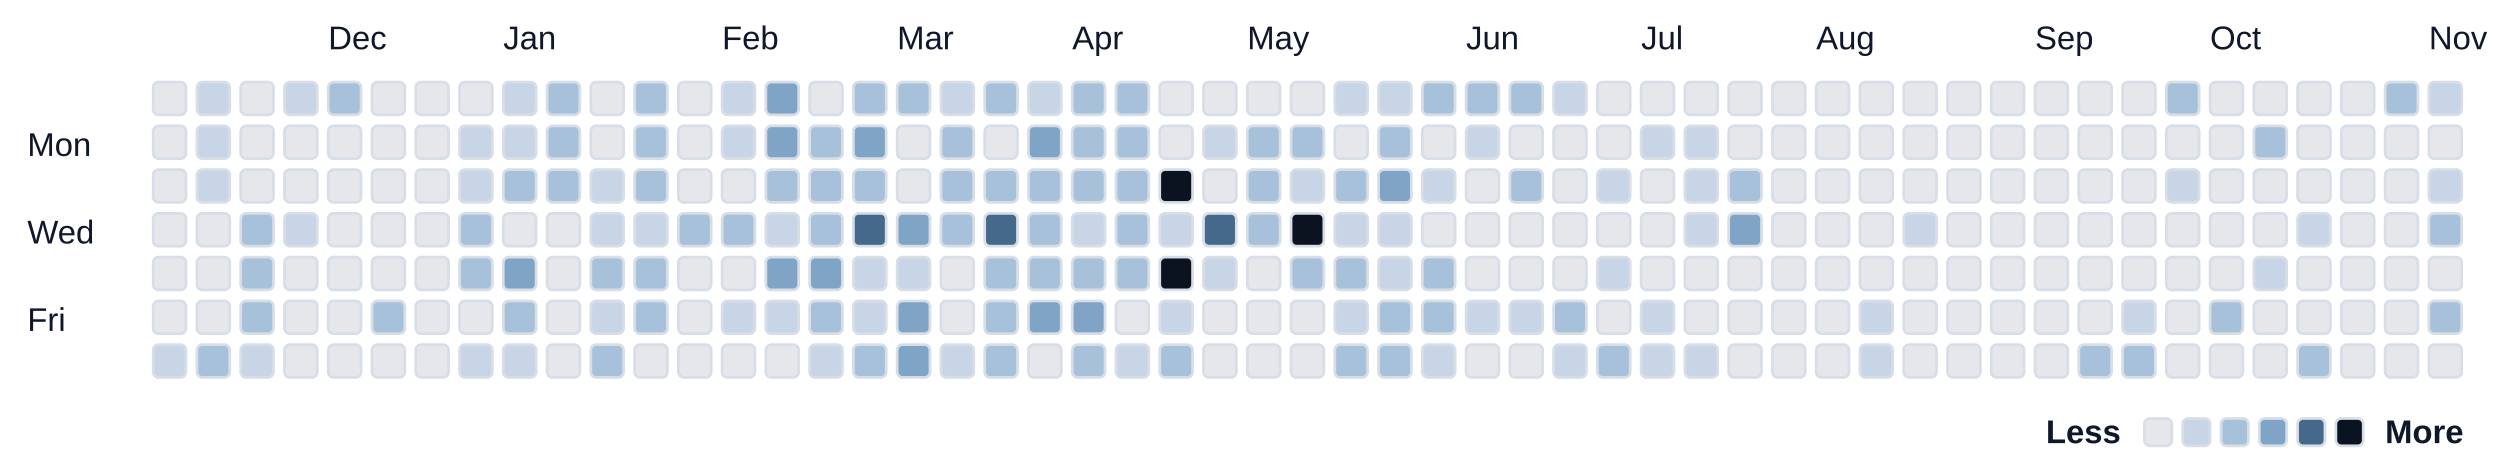
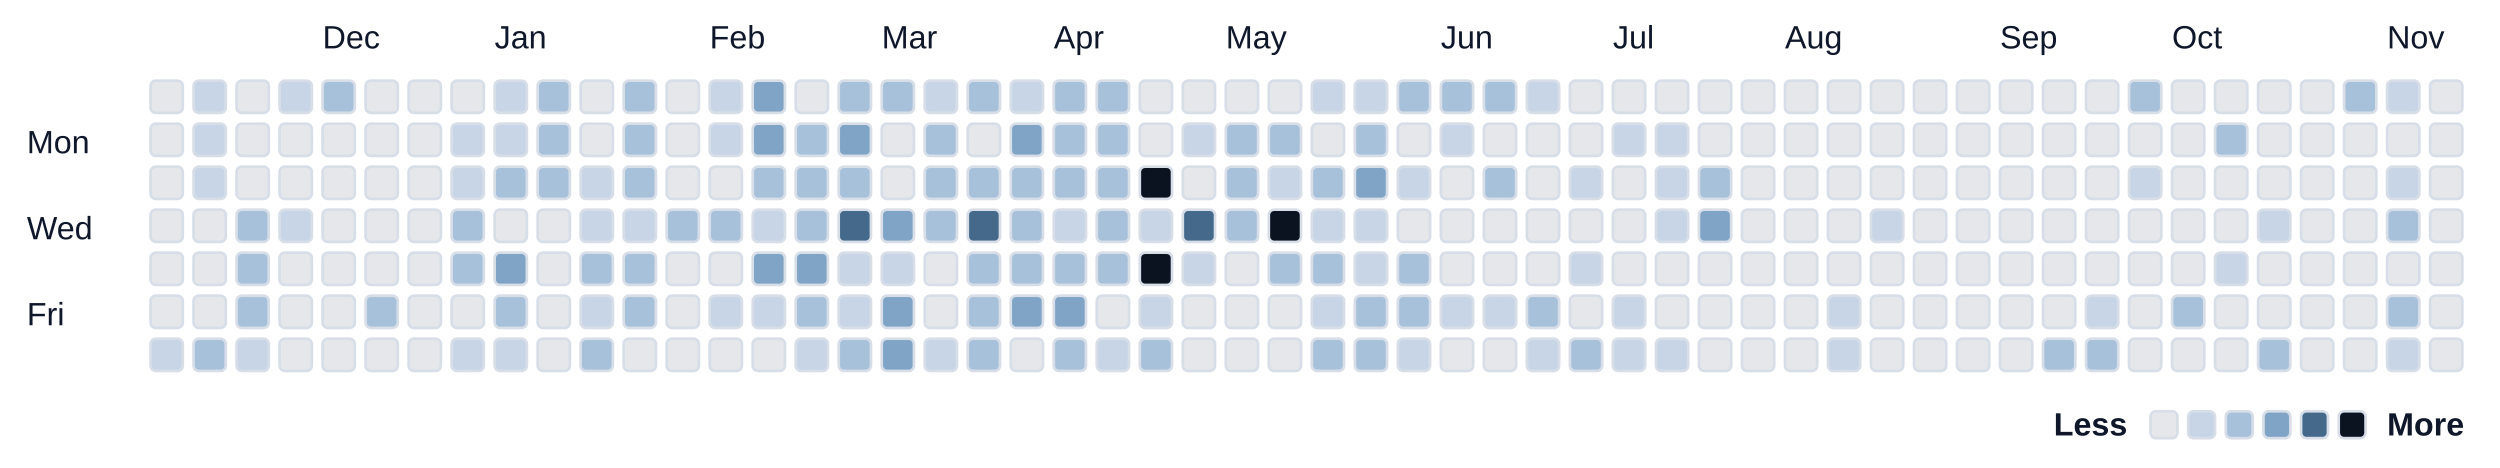
- <svg xmlns="http://www.w3.org/2000/svg" baseProfile="tiny" height="174" version="1.2" width="914">
+ <svg xmlns="http://www.w3.org/2000/svg" baseProfile="tiny" height="174" version="1.2" width="930">
  <defs />
  <text fill="#0F172A" font-family="Segoe UI, Arial, sans-serif" font-size="12px" x="120" y="18">Dec</text>
  <text fill="#0F172A" font-family="Segoe UI, Arial, sans-serif" font-size="12px" x="184" y="18">Jan</text>
  <text fill="#0F172A" font-family="Segoe UI, Arial, sans-serif" font-size="12px" x="264" y="18">Feb</text>
  <text fill="#0F172A" font-family="Segoe UI, Arial, sans-serif" font-size="12px" x="328" y="18">Mar</text>
  <text fill="#0F172A" font-family="Segoe UI, Arial, sans-serif" font-size="12px" x="392" y="18">Apr</text>
  <text fill="#0F172A" font-family="Segoe UI, Arial, sans-serif" font-size="12px" x="456" y="18">May</text>
  <text fill="#0F172A" font-family="Segoe UI, Arial, sans-serif" font-size="12px" x="536" y="18">Jun</text>
  <text fill="#0F172A" font-family="Segoe UI, Arial, sans-serif" font-size="12px" x="600" y="18">Jul</text>
  <text fill="#0F172A" font-family="Segoe UI, Arial, sans-serif" font-size="12px" x="664" y="18">Aug</text>
  <text fill="#0F172A" font-family="Segoe UI, Arial, sans-serif" font-size="12px" x="744" y="18">Sep</text>
  <text fill="#0F172A" font-family="Segoe UI, Arial, sans-serif" font-size="12px" x="808" y="18">Oct</text>
  <text fill="#0F172A" font-family="Segoe UI, Arial, sans-serif" font-size="12px" x="888" y="18">Nov</text>
  <text fill="#0F172A" font-family="Segoe UI, Arial, sans-serif" font-size="12px" x="10" y="57">Mon</text>
  <text fill="#0F172A" font-family="Segoe UI, Arial, sans-serif" font-size="12px" x="10" y="89">Wed</text>
  <text fill="#0F172A" font-family="Segoe UI, Arial, sans-serif" font-size="12px" x="10" y="121">Fri</text>
  <rect fill="#E5E7EB" height="12" rx="2" ry="2" stroke="#D7DEE8" stroke-width="1" width="12" x="56" y="30" />
  <rect fill="#E5E7EB" height="12" rx="2" ry="2" stroke="#D7DEE8" stroke-width="1" width="12" x="56" y="46" />
  <rect fill="#E5E7EB" height="12" rx="2" ry="2" stroke="#D7DEE8" stroke-width="1" width="12" x="56" y="62" />
  <rect fill="#E5E7EB" height="12" rx="2" ry="2" stroke="#D7DEE8" stroke-width="1" width="12" x="56" y="78" />
  <rect fill="#E5E7EB" height="12" rx="2" ry="2" stroke="#D7DEE8" stroke-width="1" width="12" x="56" y="94" />
  <rect fill="#E5E7EB" height="12" rx="2" ry="2" stroke="#D7DEE8" stroke-width="1" width="12" x="56" y="110" />
  <rect fill="#C8D5E6" height="12" rx="2" ry="2" stroke="#D7DEE8" stroke-width="1" width="12" x="56" y="126" />
  <rect fill="#C8D5E6" height="12" rx="2" ry="2" stroke="#D7DEE8" stroke-width="1" width="12" x="72" y="30" />
  <rect fill="#C8D5E6" height="12" rx="2" ry="2" stroke="#D7DEE8" stroke-width="1" width="12" x="72" y="46" />
  <rect fill="#C8D5E6" height="12" rx="2" ry="2" stroke="#D7DEE8" stroke-width="1" width="12" x="72" y="62" />
  <rect fill="#E5E7EB" height="12" rx="2" ry="2" stroke="#D7DEE8" stroke-width="1" width="12" x="72" y="78" />
  <rect fill="#E5E7EB" height="12" rx="2" ry="2" stroke="#D7DEE8" stroke-width="1" width="12" x="72" y="94" />
  <rect fill="#E5E7EB" height="12" rx="2" ry="2" stroke="#D7DEE8" stroke-width="1" width="12" x="72" y="110" />
  <rect fill="#A8C1DA" height="12" rx="2" ry="2" stroke="#D7DEE8" stroke-width="1" width="12" x="72" y="126" />
  <rect fill="#E5E7EB" height="12" rx="2" ry="2" stroke="#D7DEE8" stroke-width="1" width="12" x="88" y="30" />
  <rect fill="#E5E7EB" height="12" rx="2" ry="2" stroke="#D7DEE8" stroke-width="1" width="12" x="88" y="46" />
  <rect fill="#E5E7EB" height="12" rx="2" ry="2" stroke="#D7DEE8" stroke-width="1" width="12" x="88" y="62" />
  <rect fill="#A8C1DA" height="12" rx="2" ry="2" stroke="#D7DEE8" stroke-width="1" width="12" x="88" y="78" />
  <rect fill="#A8C1DA" height="12" rx="2" ry="2" stroke="#D7DEE8" stroke-width="1" width="12" x="88" y="94" />
  <rect fill="#A8C1DA" height="12" rx="2" ry="2" stroke="#D7DEE8" stroke-width="1" width="12" x="88" y="110" />
  <rect fill="#C8D5E6" height="12" rx="2" ry="2" stroke="#D7DEE8" stroke-width="1" width="12" x="88" y="126" />
  <rect fill="#C8D5E6" height="12" rx="2" ry="2" stroke="#D7DEE8" stroke-width="1" width="12" x="104" y="30" />
  <rect fill="#E5E7EB" height="12" rx="2" ry="2" stroke="#D7DEE8" stroke-width="1" width="12" x="104" y="46" />
  <rect fill="#E5E7EB" height="12" rx="2" ry="2" stroke="#D7DEE8" stroke-width="1" width="12" x="104" y="62" />
  <rect fill="#C8D5E6" height="12" rx="2" ry="2" stroke="#D7DEE8" stroke-width="1" width="12" x="104" y="78" />
  <rect fill="#E5E7EB" height="12" rx="2" ry="2" stroke="#D7DEE8" stroke-width="1" width="12" x="104" y="94" />
  <rect fill="#E5E7EB" height="12" rx="2" ry="2" stroke="#D7DEE8" stroke-width="1" width="12" x="104" y="110" />
  <rect fill="#E5E7EB" height="12" rx="2" ry="2" stroke="#D7DEE8" stroke-width="1" width="12" x="104" y="126" />
  <rect fill="#A8C1DA" height="12" rx="2" ry="2" stroke="#D7DEE8" stroke-width="1" width="12" x="120" y="30" />
  <rect fill="#E5E7EB" height="12" rx="2" ry="2" stroke="#D7DEE8" stroke-width="1" width="12" x="120" y="46" />
  <rect fill="#E5E7EB" height="12" rx="2" ry="2" stroke="#D7DEE8" stroke-width="1" width="12" x="120" y="62" />
  <rect fill="#E5E7EB" height="12" rx="2" ry="2" stroke="#D7DEE8" stroke-width="1" width="12" x="120" y="78" />
  <rect fill="#E5E7EB" height="12" rx="2" ry="2" stroke="#D7DEE8" stroke-width="1" width="12" x="120" y="94" />
  <rect fill="#E5E7EB" height="12" rx="2" ry="2" stroke="#D7DEE8" stroke-width="1" width="12" x="120" y="110" />
  <rect fill="#E5E7EB" height="12" rx="2" ry="2" stroke="#D7DEE8" stroke-width="1" width="12" x="120" y="126" />
  <rect fill="#E5E7EB" height="12" rx="2" ry="2" stroke="#D7DEE8" stroke-width="1" width="12" x="136" y="30" />
  <rect fill="#E5E7EB" height="12" rx="2" ry="2" stroke="#D7DEE8" stroke-width="1" width="12" x="136" y="46" />
  <rect fill="#E5E7EB" height="12" rx="2" ry="2" stroke="#D7DEE8" stroke-width="1" width="12" x="136" y="62" />
  <rect fill="#E5E7EB" height="12" rx="2" ry="2" stroke="#D7DEE8" stroke-width="1" width="12" x="136" y="78" />
  <rect fill="#E5E7EB" height="12" rx="2" ry="2" stroke="#D7DEE8" stroke-width="1" width="12" x="136" y="94" />
  <rect fill="#A8C1DA" height="12" rx="2" ry="2" stroke="#D7DEE8" stroke-width="1" width="12" x="136" y="110" />
  <rect fill="#E5E7EB" height="12" rx="2" ry="2" stroke="#D7DEE8" stroke-width="1" width="12" x="136" y="126" />
  <rect fill="#E5E7EB" height="12" rx="2" ry="2" stroke="#D7DEE8" stroke-width="1" width="12" x="152" y="30" />
  <rect fill="#E5E7EB" height="12" rx="2" ry="2" stroke="#D7DEE8" stroke-width="1" width="12" x="152" y="46" />
  <rect fill="#E5E7EB" height="12" rx="2" ry="2" stroke="#D7DEE8" stroke-width="1" width="12" x="152" y="62" />
  <rect fill="#E5E7EB" height="12" rx="2" ry="2" stroke="#D7DEE8" stroke-width="1" width="12" x="152" y="78" />
  <rect fill="#E5E7EB" height="12" rx="2" ry="2" stroke="#D7DEE8" stroke-width="1" width="12" x="152" y="94" />
  <rect fill="#E5E7EB" height="12" rx="2" ry="2" stroke="#D7DEE8" stroke-width="1" width="12" x="152" y="110" />
  <rect fill="#E5E7EB" height="12" rx="2" ry="2" stroke="#D7DEE8" stroke-width="1" width="12" x="152" y="126" />
  <rect fill="#E5E7EB" height="12" rx="2" ry="2" stroke="#D7DEE8" stroke-width="1" width="12" x="168" y="30" />
  <rect fill="#C8D5E6" height="12" rx="2" ry="2" stroke="#D7DEE8" stroke-width="1" width="12" x="168" y="46" />
  <rect fill="#C8D5E6" height="12" rx="2" ry="2" stroke="#D7DEE8" stroke-width="1" width="12" x="168" y="62" />
  <rect fill="#A8C1DA" height="12" rx="2" ry="2" stroke="#D7DEE8" stroke-width="1" width="12" x="168" y="78" />
  <rect fill="#A8C1DA" height="12" rx="2" ry="2" stroke="#D7DEE8" stroke-width="1" width="12" x="168" y="94" />
  <rect fill="#E5E7EB" height="12" rx="2" ry="2" stroke="#D7DEE8" stroke-width="1" width="12" x="168" y="110" />
  <rect fill="#C8D5E6" height="12" rx="2" ry="2" stroke="#D7DEE8" stroke-width="1" width="12" x="168" y="126" />
  <rect fill="#C8D5E6" height="12" rx="2" ry="2" stroke="#D7DEE8" stroke-width="1" width="12" x="184" y="30" />
  <rect fill="#C8D5E6" height="12" rx="2" ry="2" stroke="#D7DEE8" stroke-width="1" width="12" x="184" y="46" />
  <rect fill="#A8C1DA" height="12" rx="2" ry="2" stroke="#D7DEE8" stroke-width="1" width="12" x="184" y="62" />
  <rect fill="#E5E7EB" height="12" rx="2" ry="2" stroke="#D7DEE8" stroke-width="1" width="12" x="184" y="78" />
  <rect fill="#7FA4C5" height="12" rx="2" ry="2" stroke="#D7DEE8" stroke-width="1" width="12" x="184" y="94" />
  <rect fill="#A8C1DA" height="12" rx="2" ry="2" stroke="#D7DEE8" stroke-width="1" width="12" x="184" y="110" />
  <rect fill="#C8D5E6" height="12" rx="2" ry="2" stroke="#D7DEE8" stroke-width="1" width="12" x="184" y="126" />
  <rect fill="#A8C1DA" height="12" rx="2" ry="2" stroke="#D7DEE8" stroke-width="1" width="12" x="200" y="30" />
  <rect fill="#A8C1DA" height="12" rx="2" ry="2" stroke="#D7DEE8" stroke-width="1" width="12" x="200" y="46" />
  <rect fill="#A8C1DA" height="12" rx="2" ry="2" stroke="#D7DEE8" stroke-width="1" width="12" x="200" y="62" />
  <rect fill="#E5E7EB" height="12" rx="2" ry="2" stroke="#D7DEE8" stroke-width="1" width="12" x="200" y="78" />
  <rect fill="#E5E7EB" height="12" rx="2" ry="2" stroke="#D7DEE8" stroke-width="1" width="12" x="200" y="94" />
  <rect fill="#E5E7EB" height="12" rx="2" ry="2" stroke="#D7DEE8" stroke-width="1" width="12" x="200" y="110" />
  <rect fill="#E5E7EB" height="12" rx="2" ry="2" stroke="#D7DEE8" stroke-width="1" width="12" x="200" y="126" />
  <rect fill="#E5E7EB" height="12" rx="2" ry="2" stroke="#D7DEE8" stroke-width="1" width="12" x="216" y="30" />
  <rect fill="#E5E7EB" height="12" rx="2" ry="2" stroke="#D7DEE8" stroke-width="1" width="12" x="216" y="46" />
  <rect fill="#C8D5E6" height="12" rx="2" ry="2" stroke="#D7DEE8" stroke-width="1" width="12" x="216" y="62" />
  <rect fill="#C8D5E6" height="12" rx="2" ry="2" stroke="#D7DEE8" stroke-width="1" width="12" x="216" y="78" />
  <rect fill="#A8C1DA" height="12" rx="2" ry="2" stroke="#D7DEE8" stroke-width="1" width="12" x="216" y="94" />
  <rect fill="#C8D5E6" height="12" rx="2" ry="2" stroke="#D7DEE8" stroke-width="1" width="12" x="216" y="110" />
  <rect fill="#A8C1DA" height="12" rx="2" ry="2" stroke="#D7DEE8" stroke-width="1" width="12" x="216" y="126" />
  <rect fill="#A8C1DA" height="12" rx="2" ry="2" stroke="#D7DEE8" stroke-width="1" width="12" x="232" y="30" />
  <rect fill="#A8C1DA" height="12" rx="2" ry="2" stroke="#D7DEE8" stroke-width="1" width="12" x="232" y="46" />
  <rect fill="#A8C1DA" height="12" rx="2" ry="2" stroke="#D7DEE8" stroke-width="1" width="12" x="232" y="62" />
  <rect fill="#C8D5E6" height="12" rx="2" ry="2" stroke="#D7DEE8" stroke-width="1" width="12" x="232" y="78" />
  <rect fill="#A8C1DA" height="12" rx="2" ry="2" stroke="#D7DEE8" stroke-width="1" width="12" x="232" y="94" />
  <rect fill="#A8C1DA" height="12" rx="2" ry="2" stroke="#D7DEE8" stroke-width="1" width="12" x="232" y="110" />
  <rect fill="#E5E7EB" height="12" rx="2" ry="2" stroke="#D7DEE8" stroke-width="1" width="12" x="232" y="126" />
  <rect fill="#E5E7EB" height="12" rx="2" ry="2" stroke="#D7DEE8" stroke-width="1" width="12" x="248" y="30" />
  <rect fill="#E5E7EB" height="12" rx="2" ry="2" stroke="#D7DEE8" stroke-width="1" width="12" x="248" y="46" />
  <rect fill="#E5E7EB" height="12" rx="2" ry="2" stroke="#D7DEE8" stroke-width="1" width="12" x="248" y="62" />
  <rect fill="#A8C1DA" height="12" rx="2" ry="2" stroke="#D7DEE8" stroke-width="1" width="12" x="248" y="78" />
  <rect fill="#E5E7EB" height="12" rx="2" ry="2" stroke="#D7DEE8" stroke-width="1" width="12" x="248" y="94" />
  <rect fill="#E5E7EB" height="12" rx="2" ry="2" stroke="#D7DEE8" stroke-width="1" width="12" x="248" y="110" />
  <rect fill="#E5E7EB" height="12" rx="2" ry="2" stroke="#D7DEE8" stroke-width="1" width="12" x="248" y="126" />
  <rect fill="#C8D5E6" height="12" rx="2" ry="2" stroke="#D7DEE8" stroke-width="1" width="12" x="264" y="30" />
  <rect fill="#C8D5E6" height="12" rx="2" ry="2" stroke="#D7DEE8" stroke-width="1" width="12" x="264" y="46" />
  <rect fill="#E5E7EB" height="12" rx="2" ry="2" stroke="#D7DEE8" stroke-width="1" width="12" x="264" y="62" />
  <rect fill="#A8C1DA" height="12" rx="2" ry="2" stroke="#D7DEE8" stroke-width="1" width="12" x="264" y="78" />
  <rect fill="#E5E7EB" height="12" rx="2" ry="2" stroke="#D7DEE8" stroke-width="1" width="12" x="264" y="94" />
  <rect fill="#C8D5E6" height="12" rx="2" ry="2" stroke="#D7DEE8" stroke-width="1" width="12" x="264" y="110" />
  <rect fill="#E5E7EB" height="12" rx="2" ry="2" stroke="#D7DEE8" stroke-width="1" width="12" x="264" y="126" />
  <rect fill="#7FA4C5" height="12" rx="2" ry="2" stroke="#D7DEE8" stroke-width="1" width="12" x="280" y="30" />
  <rect fill="#7FA4C5" height="12" rx="2" ry="2" stroke="#D7DEE8" stroke-width="1" width="12" x="280" y="46" />
  <rect fill="#A8C1DA" height="12" rx="2" ry="2" stroke="#D7DEE8" stroke-width="1" width="12" x="280" y="62" />
  <rect fill="#C8D5E6" height="12" rx="2" ry="2" stroke="#D7DEE8" stroke-width="1" width="12" x="280" y="78" />
  <rect fill="#7FA4C5" height="12" rx="2" ry="2" stroke="#D7DEE8" stroke-width="1" width="12" x="280" y="94" />
  <rect fill="#C8D5E6" height="12" rx="2" ry="2" stroke="#D7DEE8" stroke-width="1" width="12" x="280" y="110" />
  <rect fill="#E5E7EB" height="12" rx="2" ry="2" stroke="#D7DEE8" stroke-width="1" width="12" x="280" y="126" />
  <rect fill="#E5E7EB" height="12" rx="2" ry="2" stroke="#D7DEE8" stroke-width="1" width="12" x="296" y="30" />
  <rect fill="#A8C1DA" height="12" rx="2" ry="2" stroke="#D7DEE8" stroke-width="1" width="12" x="296" y="46" />
  <rect fill="#A8C1DA" height="12" rx="2" ry="2" stroke="#D7DEE8" stroke-width="1" width="12" x="296" y="62" />
  <rect fill="#A8C1DA" height="12" rx="2" ry="2" stroke="#D7DEE8" stroke-width="1" width="12" x="296" y="78" />
  <rect fill="#7FA4C5" height="12" rx="2" ry="2" stroke="#D7DEE8" stroke-width="1" width="12" x="296" y="94" />
  <rect fill="#A8C1DA" height="12" rx="2" ry="2" stroke="#D7DEE8" stroke-width="1" width="12" x="296" y="110" />
  <rect fill="#C8D5E6" height="12" rx="2" ry="2" stroke="#D7DEE8" stroke-width="1" width="12" x="296" y="126" />
  <rect fill="#A8C1DA" height="12" rx="2" ry="2" stroke="#D7DEE8" stroke-width="1" width="12" x="312" y="30" />
  <rect fill="#7FA4C5" height="12" rx="2" ry="2" stroke="#D7DEE8" stroke-width="1" width="12" x="312" y="46" />
  <rect fill="#A8C1DA" height="12" rx="2" ry="2" stroke="#D7DEE8" stroke-width="1" width="12" x="312" y="62" />
  <rect fill="#44698B" height="12" rx="2" ry="2" stroke="#D7DEE8" stroke-width="1" width="12" x="312" y="78" />
  <rect fill="#C8D5E6" height="12" rx="2" ry="2" stroke="#D7DEE8" stroke-width="1" width="12" x="312" y="94" />
  <rect fill="#C8D5E6" height="12" rx="2" ry="2" stroke="#D7DEE8" stroke-width="1" width="12" x="312" y="110" />
  <rect fill="#A8C1DA" height="12" rx="2" ry="2" stroke="#D7DEE8" stroke-width="1" width="12" x="312" y="126" />
  <rect fill="#A8C1DA" height="12" rx="2" ry="2" stroke="#D7DEE8" stroke-width="1" width="12" x="328" y="30" />
  <rect fill="#E5E7EB" height="12" rx="2" ry="2" stroke="#D7DEE8" stroke-width="1" width="12" x="328" y="46" />
  <rect fill="#E5E7EB" height="12" rx="2" ry="2" stroke="#D7DEE8" stroke-width="1" width="12" x="328" y="62" />
  <rect fill="#7FA4C5" height="12" rx="2" ry="2" stroke="#D7DEE8" stroke-width="1" width="12" x="328" y="78" />
  <rect fill="#C8D5E6" height="12" rx="2" ry="2" stroke="#D7DEE8" stroke-width="1" width="12" x="328" y="94" />
  <rect fill="#7FA4C5" height="12" rx="2" ry="2" stroke="#D7DEE8" stroke-width="1" width="12" x="328" y="110" />
  <rect fill="#7FA4C5" height="12" rx="2" ry="2" stroke="#D7DEE8" stroke-width="1" width="12" x="328" y="126" />
  <rect fill="#C8D5E6" height="12" rx="2" ry="2" stroke="#D7DEE8" stroke-width="1" width="12" x="344" y="30" />
  <rect fill="#A8C1DA" height="12" rx="2" ry="2" stroke="#D7DEE8" stroke-width="1" width="12" x="344" y="46" />
  <rect fill="#A8C1DA" height="12" rx="2" ry="2" stroke="#D7DEE8" stroke-width="1" width="12" x="344" y="62" />
  <rect fill="#A8C1DA" height="12" rx="2" ry="2" stroke="#D7DEE8" stroke-width="1" width="12" x="344" y="78" />
  <rect fill="#E5E7EB" height="12" rx="2" ry="2" stroke="#D7DEE8" stroke-width="1" width="12" x="344" y="94" />
  <rect fill="#E5E7EB" height="12" rx="2" ry="2" stroke="#D7DEE8" stroke-width="1" width="12" x="344" y="110" />
  <rect fill="#C8D5E6" height="12" rx="2" ry="2" stroke="#D7DEE8" stroke-width="1" width="12" x="344" y="126" />
  <rect fill="#A8C1DA" height="12" rx="2" ry="2" stroke="#D7DEE8" stroke-width="1" width="12" x="360" y="30" />
  <rect fill="#E5E7EB" height="12" rx="2" ry="2" stroke="#D7DEE8" stroke-width="1" width="12" x="360" y="46" />
  <rect fill="#A8C1DA" height="12" rx="2" ry="2" stroke="#D7DEE8" stroke-width="1" width="12" x="360" y="62" />
  <rect fill="#44698B" height="12" rx="2" ry="2" stroke="#D7DEE8" stroke-width="1" width="12" x="360" y="78" />
  <rect fill="#A8C1DA" height="12" rx="2" ry="2" stroke="#D7DEE8" stroke-width="1" width="12" x="360" y="94" />
  <rect fill="#A8C1DA" height="12" rx="2" ry="2" stroke="#D7DEE8" stroke-width="1" width="12" x="360" y="110" />
  <rect fill="#A8C1DA" height="12" rx="2" ry="2" stroke="#D7DEE8" stroke-width="1" width="12" x="360" y="126" />
  <rect fill="#C8D5E6" height="12" rx="2" ry="2" stroke="#D7DEE8" stroke-width="1" width="12" x="376" y="30" />
  <rect fill="#7FA4C5" height="12" rx="2" ry="2" stroke="#D7DEE8" stroke-width="1" width="12" x="376" y="46" />
  <rect fill="#A8C1DA" height="12" rx="2" ry="2" stroke="#D7DEE8" stroke-width="1" width="12" x="376" y="62" />
  <rect fill="#A8C1DA" height="12" rx="2" ry="2" stroke="#D7DEE8" stroke-width="1" width="12" x="376" y="78" />
  <rect fill="#A8C1DA" height="12" rx="2" ry="2" stroke="#D7DEE8" stroke-width="1" width="12" x="376" y="94" />
  <rect fill="#7FA4C5" height="12" rx="2" ry="2" stroke="#D7DEE8" stroke-width="1" width="12" x="376" y="110" />
  <rect fill="#E5E7EB" height="12" rx="2" ry="2" stroke="#D7DEE8" stroke-width="1" width="12" x="376" y="126" />
  <rect fill="#A8C1DA" height="12" rx="2" ry="2" stroke="#D7DEE8" stroke-width="1" width="12" x="392" y="30" />
  <rect fill="#A8C1DA" height="12" rx="2" ry="2" stroke="#D7DEE8" stroke-width="1" width="12" x="392" y="46" />
  <rect fill="#A8C1DA" height="12" rx="2" ry="2" stroke="#D7DEE8" stroke-width="1" width="12" x="392" y="62" />
  <rect fill="#C8D5E6" height="12" rx="2" ry="2" stroke="#D7DEE8" stroke-width="1" width="12" x="392" y="78" />
  <rect fill="#A8C1DA" height="12" rx="2" ry="2" stroke="#D7DEE8" stroke-width="1" width="12" x="392" y="94" />
  <rect fill="#7FA4C5" height="12" rx="2" ry="2" stroke="#D7DEE8" stroke-width="1" width="12" x="392" y="110" />
  <rect fill="#A8C1DA" height="12" rx="2" ry="2" stroke="#D7DEE8" stroke-width="1" width="12" x="392" y="126" />
  <rect fill="#A8C1DA" height="12" rx="2" ry="2" stroke="#D7DEE8" stroke-width="1" width="12" x="408" y="30" />
  <rect fill="#A8C1DA" height="12" rx="2" ry="2" stroke="#D7DEE8" stroke-width="1" width="12" x="408" y="46" />
  <rect fill="#A8C1DA" height="12" rx="2" ry="2" stroke="#D7DEE8" stroke-width="1" width="12" x="408" y="62" />
  <rect fill="#A8C1DA" height="12" rx="2" ry="2" stroke="#D7DEE8" stroke-width="1" width="12" x="408" y="78" />
  <rect fill="#A8C1DA" height="12" rx="2" ry="2" stroke="#D7DEE8" stroke-width="1" width="12" x="408" y="94" />
  <rect fill="#E5E7EB" height="12" rx="2" ry="2" stroke="#D7DEE8" stroke-width="1" width="12" x="408" y="110" />
  <rect fill="#C8D5E6" height="12" rx="2" ry="2" stroke="#D7DEE8" stroke-width="1" width="12" x="408" y="126" />
  <rect fill="#E5E7EB" height="12" rx="2" ry="2" stroke="#D7DEE8" stroke-width="1" width="12" x="424" y="30" />
  <rect fill="#E5E7EB" height="12" rx="2" ry="2" stroke="#D7DEE8" stroke-width="1" width="12" x="424" y="46" />
  <rect fill="#0B1220" height="12" rx="2" ry="2" stroke="#D7DEE8" stroke-width="1" width="12" x="424" y="62" />
  <rect fill="#C8D5E6" height="12" rx="2" ry="2" stroke="#D7DEE8" stroke-width="1" width="12" x="424" y="78" />
  <rect fill="#0B1220" height="12" rx="2" ry="2" stroke="#D7DEE8" stroke-width="1" width="12" x="424" y="94" />
  <rect fill="#C8D5E6" height="12" rx="2" ry="2" stroke="#D7DEE8" stroke-width="1" width="12" x="424" y="110" />
  <rect fill="#A8C1DA" height="12" rx="2" ry="2" stroke="#D7DEE8" stroke-width="1" width="12" x="424" y="126" />
  <rect fill="#E5E7EB" height="12" rx="2" ry="2" stroke="#D7DEE8" stroke-width="1" width="12" x="440" y="30" />
  <rect fill="#C8D5E6" height="12" rx="2" ry="2" stroke="#D7DEE8" stroke-width="1" width="12" x="440" y="46" />
  <rect fill="#E5E7EB" height="12" rx="2" ry="2" stroke="#D7DEE8" stroke-width="1" width="12" x="440" y="62" />
  <rect fill="#44698B" height="12" rx="2" ry="2" stroke="#D7DEE8" stroke-width="1" width="12" x="440" y="78" />
  <rect fill="#C8D5E6" height="12" rx="2" ry="2" stroke="#D7DEE8" stroke-width="1" width="12" x="440" y="94" />
  <rect fill="#E5E7EB" height="12" rx="2" ry="2" stroke="#D7DEE8" stroke-width="1" width="12" x="440" y="110" />
  <rect fill="#E5E7EB" height="12" rx="2" ry="2" stroke="#D7DEE8" stroke-width="1" width="12" x="440" y="126" />
  <rect fill="#E5E7EB" height="12" rx="2" ry="2" stroke="#D7DEE8" stroke-width="1" width="12" x="456" y="30" />
  <rect fill="#A8C1DA" height="12" rx="2" ry="2" stroke="#D7DEE8" stroke-width="1" width="12" x="456" y="46" />
  <rect fill="#A8C1DA" height="12" rx="2" ry="2" stroke="#D7DEE8" stroke-width="1" width="12" x="456" y="62" />
  <rect fill="#A8C1DA" height="12" rx="2" ry="2" stroke="#D7DEE8" stroke-width="1" width="12" x="456" y="78" />
  <rect fill="#E5E7EB" height="12" rx="2" ry="2" stroke="#D7DEE8" stroke-width="1" width="12" x="456" y="94" />
  <rect fill="#E5E7EB" height="12" rx="2" ry="2" stroke="#D7DEE8" stroke-width="1" width="12" x="456" y="110" />
  <rect fill="#E5E7EB" height="12" rx="2" ry="2" stroke="#D7DEE8" stroke-width="1" width="12" x="456" y="126" />
  <rect fill="#E5E7EB" height="12" rx="2" ry="2" stroke="#D7DEE8" stroke-width="1" width="12" x="472" y="30" />
  <rect fill="#A8C1DA" height="12" rx="2" ry="2" stroke="#D7DEE8" stroke-width="1" width="12" x="472" y="46" />
  <rect fill="#C8D5E6" height="12" rx="2" ry="2" stroke="#D7DEE8" stroke-width="1" width="12" x="472" y="62" />
  <rect fill="#0B1220" height="12" rx="2" ry="2" stroke="#D7DEE8" stroke-width="1" width="12" x="472" y="78" />
  <rect fill="#A8C1DA" height="12" rx="2" ry="2" stroke="#D7DEE8" stroke-width="1" width="12" x="472" y="94" />
  <rect fill="#E5E7EB" height="12" rx="2" ry="2" stroke="#D7DEE8" stroke-width="1" width="12" x="472" y="110" />
  <rect fill="#E5E7EB" height="12" rx="2" ry="2" stroke="#D7DEE8" stroke-width="1" width="12" x="472" y="126" />
  <rect fill="#C8D5E6" height="12" rx="2" ry="2" stroke="#D7DEE8" stroke-width="1" width="12" x="488" y="30" />
  <rect fill="#E5E7EB" height="12" rx="2" ry="2" stroke="#D7DEE8" stroke-width="1" width="12" x="488" y="46" />
  <rect fill="#A8C1DA" height="12" rx="2" ry="2" stroke="#D7DEE8" stroke-width="1" width="12" x="488" y="62" />
  <rect fill="#C8D5E6" height="12" rx="2" ry="2" stroke="#D7DEE8" stroke-width="1" width="12" x="488" y="78" />
  <rect fill="#A8C1DA" height="12" rx="2" ry="2" stroke="#D7DEE8" stroke-width="1" width="12" x="488" y="94" />
  <rect fill="#C8D5E6" height="12" rx="2" ry="2" stroke="#D7DEE8" stroke-width="1" width="12" x="488" y="110" />
  <rect fill="#A8C1DA" height="12" rx="2" ry="2" stroke="#D7DEE8" stroke-width="1" width="12" x="488" y="126" />
  <rect fill="#C8D5E6" height="12" rx="2" ry="2" stroke="#D7DEE8" stroke-width="1" width="12" x="504" y="30" />
  <rect fill="#A8C1DA" height="12" rx="2" ry="2" stroke="#D7DEE8" stroke-width="1" width="12" x="504" y="46" />
  <rect fill="#7FA4C5" height="12" rx="2" ry="2" stroke="#D7DEE8" stroke-width="1" width="12" x="504" y="62" />
  <rect fill="#C8D5E6" height="12" rx="2" ry="2" stroke="#D7DEE8" stroke-width="1" width="12" x="504" y="78" />
  <rect fill="#C8D5E6" height="12" rx="2" ry="2" stroke="#D7DEE8" stroke-width="1" width="12" x="504" y="94" />
  <rect fill="#A8C1DA" height="12" rx="2" ry="2" stroke="#D7DEE8" stroke-width="1" width="12" x="504" y="110" />
  <rect fill="#A8C1DA" height="12" rx="2" ry="2" stroke="#D7DEE8" stroke-width="1" width="12" x="504" y="126" />
  <rect fill="#A8C1DA" height="12" rx="2" ry="2" stroke="#D7DEE8" stroke-width="1" width="12" x="520" y="30" />
  <rect fill="#E5E7EB" height="12" rx="2" ry="2" stroke="#D7DEE8" stroke-width="1" width="12" x="520" y="46" />
  <rect fill="#C8D5E6" height="12" rx="2" ry="2" stroke="#D7DEE8" stroke-width="1" width="12" x="520" y="62" />
  <rect fill="#E5E7EB" height="12" rx="2" ry="2" stroke="#D7DEE8" stroke-width="1" width="12" x="520" y="78" />
  <rect fill="#A8C1DA" height="12" rx="2" ry="2" stroke="#D7DEE8" stroke-width="1" width="12" x="520" y="94" />
  <rect fill="#A8C1DA" height="12" rx="2" ry="2" stroke="#D7DEE8" stroke-width="1" width="12" x="520" y="110" />
  <rect fill="#C8D5E6" height="12" rx="2" ry="2" stroke="#D7DEE8" stroke-width="1" width="12" x="520" y="126" />
  <rect fill="#A8C1DA" height="12" rx="2" ry="2" stroke="#D7DEE8" stroke-width="1" width="12" x="536" y="30" />
  <rect fill="#C8D5E6" height="12" rx="2" ry="2" stroke="#D7DEE8" stroke-width="1" width="12" x="536" y="46" />
  <rect fill="#E5E7EB" height="12" rx="2" ry="2" stroke="#D7DEE8" stroke-width="1" width="12" x="536" y="62" />
  <rect fill="#E5E7EB" height="12" rx="2" ry="2" stroke="#D7DEE8" stroke-width="1" width="12" x="536" y="78" />
  <rect fill="#E5E7EB" height="12" rx="2" ry="2" stroke="#D7DEE8" stroke-width="1" width="12" x="536" y="94" />
  <rect fill="#C8D5E6" height="12" rx="2" ry="2" stroke="#D7DEE8" stroke-width="1" width="12" x="536" y="110" />
  <rect fill="#E5E7EB" height="12" rx="2" ry="2" stroke="#D7DEE8" stroke-width="1" width="12" x="536" y="126" />
  <rect fill="#A8C1DA" height="12" rx="2" ry="2" stroke="#D7DEE8" stroke-width="1" width="12" x="552" y="30" />
  <rect fill="#E5E7EB" height="12" rx="2" ry="2" stroke="#D7DEE8" stroke-width="1" width="12" x="552" y="46" />
  <rect fill="#A8C1DA" height="12" rx="2" ry="2" stroke="#D7DEE8" stroke-width="1" width="12" x="552" y="62" />
  <rect fill="#E5E7EB" height="12" rx="2" ry="2" stroke="#D7DEE8" stroke-width="1" width="12" x="552" y="78" />
  <rect fill="#E5E7EB" height="12" rx="2" ry="2" stroke="#D7DEE8" stroke-width="1" width="12" x="552" y="94" />
  <rect fill="#C8D5E6" height="12" rx="2" ry="2" stroke="#D7DEE8" stroke-width="1" width="12" x="552" y="110" />
  <rect fill="#E5E7EB" height="12" rx="2" ry="2" stroke="#D7DEE8" stroke-width="1" width="12" x="552" y="126" />
  <rect fill="#C8D5E6" height="12" rx="2" ry="2" stroke="#D7DEE8" stroke-width="1" width="12" x="568" y="30" />
  <rect fill="#E5E7EB" height="12" rx="2" ry="2" stroke="#D7DEE8" stroke-width="1" width="12" x="568" y="46" />
  <rect fill="#E5E7EB" height="12" rx="2" ry="2" stroke="#D7DEE8" stroke-width="1" width="12" x="568" y="62" />
  <rect fill="#E5E7EB" height="12" rx="2" ry="2" stroke="#D7DEE8" stroke-width="1" width="12" x="568" y="78" />
  <rect fill="#E5E7EB" height="12" rx="2" ry="2" stroke="#D7DEE8" stroke-width="1" width="12" x="568" y="94" />
  <rect fill="#A8C1DA" height="12" rx="2" ry="2" stroke="#D7DEE8" stroke-width="1" width="12" x="568" y="110" />
  <rect fill="#C8D5E6" height="12" rx="2" ry="2" stroke="#D7DEE8" stroke-width="1" width="12" x="568" y="126" />
  <rect fill="#E5E7EB" height="12" rx="2" ry="2" stroke="#D7DEE8" stroke-width="1" width="12" x="584" y="30" />
  <rect fill="#E5E7EB" height="12" rx="2" ry="2" stroke="#D7DEE8" stroke-width="1" width="12" x="584" y="46" />
  <rect fill="#C8D5E6" height="12" rx="2" ry="2" stroke="#D7DEE8" stroke-width="1" width="12" x="584" y="62" />
  <rect fill="#E5E7EB" height="12" rx="2" ry="2" stroke="#D7DEE8" stroke-width="1" width="12" x="584" y="78" />
  <rect fill="#C8D5E6" height="12" rx="2" ry="2" stroke="#D7DEE8" stroke-width="1" width="12" x="584" y="94" />
  <rect fill="#E5E7EB" height="12" rx="2" ry="2" stroke="#D7DEE8" stroke-width="1" width="12" x="584" y="110" />
  <rect fill="#A8C1DA" height="12" rx="2" ry="2" stroke="#D7DEE8" stroke-width="1" width="12" x="584" y="126" />
  <rect fill="#E5E7EB" height="12" rx="2" ry="2" stroke="#D7DEE8" stroke-width="1" width="12" x="600" y="30" />
  <rect fill="#C8D5E6" height="12" rx="2" ry="2" stroke="#D7DEE8" stroke-width="1" width="12" x="600" y="46" />
  <rect fill="#E5E7EB" height="12" rx="2" ry="2" stroke="#D7DEE8" stroke-width="1" width="12" x="600" y="62" />
  <rect fill="#E5E7EB" height="12" rx="2" ry="2" stroke="#D7DEE8" stroke-width="1" width="12" x="600" y="78" />
  <rect fill="#E5E7EB" height="12" rx="2" ry="2" stroke="#D7DEE8" stroke-width="1" width="12" x="600" y="94" />
  <rect fill="#C8D5E6" height="12" rx="2" ry="2" stroke="#D7DEE8" stroke-width="1" width="12" x="600" y="110" />
  <rect fill="#C8D5E6" height="12" rx="2" ry="2" stroke="#D7DEE8" stroke-width="1" width="12" x="600" y="126" />
  <rect fill="#E5E7EB" height="12" rx="2" ry="2" stroke="#D7DEE8" stroke-width="1" width="12" x="616" y="30" />
  <rect fill="#C8D5E6" height="12" rx="2" ry="2" stroke="#D7DEE8" stroke-width="1" width="12" x="616" y="46" />
  <rect fill="#C8D5E6" height="12" rx="2" ry="2" stroke="#D7DEE8" stroke-width="1" width="12" x="616" y="62" />
  <rect fill="#C8D5E6" height="12" rx="2" ry="2" stroke="#D7DEE8" stroke-width="1" width="12" x="616" y="78" />
  <rect fill="#E5E7EB" height="12" rx="2" ry="2" stroke="#D7DEE8" stroke-width="1" width="12" x="616" y="94" />
  <rect fill="#E5E7EB" height="12" rx="2" ry="2" stroke="#D7DEE8" stroke-width="1" width="12" x="616" y="110" />
  <rect fill="#C8D5E6" height="12" rx="2" ry="2" stroke="#D7DEE8" stroke-width="1" width="12" x="616" y="126" />
  <rect fill="#E5E7EB" height="12" rx="2" ry="2" stroke="#D7DEE8" stroke-width="1" width="12" x="632" y="30" />
  <rect fill="#E5E7EB" height="12" rx="2" ry="2" stroke="#D7DEE8" stroke-width="1" width="12" x="632" y="46" />
  <rect fill="#A8C1DA" height="12" rx="2" ry="2" stroke="#D7DEE8" stroke-width="1" width="12" x="632" y="62" />
  <rect fill="#7FA4C5" height="12" rx="2" ry="2" stroke="#D7DEE8" stroke-width="1" width="12" x="632" y="78" />
  <rect fill="#E5E7EB" height="12" rx="2" ry="2" stroke="#D7DEE8" stroke-width="1" width="12" x="632" y="94" />
  <rect fill="#E5E7EB" height="12" rx="2" ry="2" stroke="#D7DEE8" stroke-width="1" width="12" x="632" y="110" />
  <rect fill="#E5E7EB" height="12" rx="2" ry="2" stroke="#D7DEE8" stroke-width="1" width="12" x="632" y="126" />
  <rect fill="#E5E7EB" height="12" rx="2" ry="2" stroke="#D7DEE8" stroke-width="1" width="12" x="648" y="30" />
  <rect fill="#E5E7EB" height="12" rx="2" ry="2" stroke="#D7DEE8" stroke-width="1" width="12" x="648" y="46" />
  <rect fill="#E5E7EB" height="12" rx="2" ry="2" stroke="#D7DEE8" stroke-width="1" width="12" x="648" y="62" />
  <rect fill="#E5E7EB" height="12" rx="2" ry="2" stroke="#D7DEE8" stroke-width="1" width="12" x="648" y="78" />
  <rect fill="#E5E7EB" height="12" rx="2" ry="2" stroke="#D7DEE8" stroke-width="1" width="12" x="648" y="94" />
  <rect fill="#E5E7EB" height="12" rx="2" ry="2" stroke="#D7DEE8" stroke-width="1" width="12" x="648" y="110" />
  <rect fill="#E5E7EB" height="12" rx="2" ry="2" stroke="#D7DEE8" stroke-width="1" width="12" x="648" y="126" />
  <rect fill="#E5E7EB" height="12" rx="2" ry="2" stroke="#D7DEE8" stroke-width="1" width="12" x="664" y="30" />
  <rect fill="#E5E7EB" height="12" rx="2" ry="2" stroke="#D7DEE8" stroke-width="1" width="12" x="664" y="46" />
  <rect fill="#E5E7EB" height="12" rx="2" ry="2" stroke="#D7DEE8" stroke-width="1" width="12" x="664" y="62" />
  <rect fill="#E5E7EB" height="12" rx="2" ry="2" stroke="#D7DEE8" stroke-width="1" width="12" x="664" y="78" />
  <rect fill="#E5E7EB" height="12" rx="2" ry="2" stroke="#D7DEE8" stroke-width="1" width="12" x="664" y="94" />
  <rect fill="#E5E7EB" height="12" rx="2" ry="2" stroke="#D7DEE8" stroke-width="1" width="12" x="664" y="110" />
  <rect fill="#E5E7EB" height="12" rx="2" ry="2" stroke="#D7DEE8" stroke-width="1" width="12" x="664" y="126" />
  <rect fill="#E5E7EB" height="12" rx="2" ry="2" stroke="#D7DEE8" stroke-width="1" width="12" x="680" y="30" />
  <rect fill="#E5E7EB" height="12" rx="2" ry="2" stroke="#D7DEE8" stroke-width="1" width="12" x="680" y="46" />
  <rect fill="#E5E7EB" height="12" rx="2" ry="2" stroke="#D7DEE8" stroke-width="1" width="12" x="680" y="62" />
  <rect fill="#E5E7EB" height="12" rx="2" ry="2" stroke="#D7DEE8" stroke-width="1" width="12" x="680" y="78" />
  <rect fill="#E5E7EB" height="12" rx="2" ry="2" stroke="#D7DEE8" stroke-width="1" width="12" x="680" y="94" />
  <rect fill="#C8D5E6" height="12" rx="2" ry="2" stroke="#D7DEE8" stroke-width="1" width="12" x="680" y="110" />
  <rect fill="#C8D5E6" height="12" rx="2" ry="2" stroke="#D7DEE8" stroke-width="1" width="12" x="680" y="126" />
  <rect fill="#E5E7EB" height="12" rx="2" ry="2" stroke="#D7DEE8" stroke-width="1" width="12" x="696" y="30" />
  <rect fill="#E5E7EB" height="12" rx="2" ry="2" stroke="#D7DEE8" stroke-width="1" width="12" x="696" y="46" />
  <rect fill="#E5E7EB" height="12" rx="2" ry="2" stroke="#D7DEE8" stroke-width="1" width="12" x="696" y="62" />
  <rect fill="#C8D5E6" height="12" rx="2" ry="2" stroke="#D7DEE8" stroke-width="1" width="12" x="696" y="78" />
  <rect fill="#E5E7EB" height="12" rx="2" ry="2" stroke="#D7DEE8" stroke-width="1" width="12" x="696" y="94" />
  <rect fill="#E5E7EB" height="12" rx="2" ry="2" stroke="#D7DEE8" stroke-width="1" width="12" x="696" y="110" />
  <rect fill="#E5E7EB" height="12" rx="2" ry="2" stroke="#D7DEE8" stroke-width="1" width="12" x="696" y="126" />
  <rect fill="#E5E7EB" height="12" rx="2" ry="2" stroke="#D7DEE8" stroke-width="1" width="12" x="712" y="30" />
  <rect fill="#E5E7EB" height="12" rx="2" ry="2" stroke="#D7DEE8" stroke-width="1" width="12" x="712" y="46" />
  <rect fill="#E5E7EB" height="12" rx="2" ry="2" stroke="#D7DEE8" stroke-width="1" width="12" x="712" y="62" />
  <rect fill="#E5E7EB" height="12" rx="2" ry="2" stroke="#D7DEE8" stroke-width="1" width="12" x="712" y="78" />
  <rect fill="#E5E7EB" height="12" rx="2" ry="2" stroke="#D7DEE8" stroke-width="1" width="12" x="712" y="94" />
  <rect fill="#E5E7EB" height="12" rx="2" ry="2" stroke="#D7DEE8" stroke-width="1" width="12" x="712" y="110" />
  <rect fill="#E5E7EB" height="12" rx="2" ry="2" stroke="#D7DEE8" stroke-width="1" width="12" x="712" y="126" />
  <rect fill="#E5E7EB" height="12" rx="2" ry="2" stroke="#D7DEE8" stroke-width="1" width="12" x="728" y="30" />
  <rect fill="#E5E7EB" height="12" rx="2" ry="2" stroke="#D7DEE8" stroke-width="1" width="12" x="728" y="46" />
  <rect fill="#E5E7EB" height="12" rx="2" ry="2" stroke="#D7DEE8" stroke-width="1" width="12" x="728" y="62" />
  <rect fill="#E5E7EB" height="12" rx="2" ry="2" stroke="#D7DEE8" stroke-width="1" width="12" x="728" y="78" />
  <rect fill="#E5E7EB" height="12" rx="2" ry="2" stroke="#D7DEE8" stroke-width="1" width="12" x="728" y="94" />
  <rect fill="#E5E7EB" height="12" rx="2" ry="2" stroke="#D7DEE8" stroke-width="1" width="12" x="728" y="110" />
  <rect fill="#E5E7EB" height="12" rx="2" ry="2" stroke="#D7DEE8" stroke-width="1" width="12" x="728" y="126" />
  <rect fill="#E5E7EB" height="12" rx="2" ry="2" stroke="#D7DEE8" stroke-width="1" width="12" x="744" y="30" />
  <rect fill="#E5E7EB" height="12" rx="2" ry="2" stroke="#D7DEE8" stroke-width="1" width="12" x="744" y="46" />
  <rect fill="#E5E7EB" height="12" rx="2" ry="2" stroke="#D7DEE8" stroke-width="1" width="12" x="744" y="62" />
  <rect fill="#E5E7EB" height="12" rx="2" ry="2" stroke="#D7DEE8" stroke-width="1" width="12" x="744" y="78" />
  <rect fill="#E5E7EB" height="12" rx="2" ry="2" stroke="#D7DEE8" stroke-width="1" width="12" x="744" y="94" />
  <rect fill="#E5E7EB" height="12" rx="2" ry="2" stroke="#D7DEE8" stroke-width="1" width="12" x="744" y="110" />
  <rect fill="#E5E7EB" height="12" rx="2" ry="2" stroke="#D7DEE8" stroke-width="1" width="12" x="744" y="126" />
  <rect fill="#E5E7EB" height="12" rx="2" ry="2" stroke="#D7DEE8" stroke-width="1" width="12" x="760" y="30" />
  <rect fill="#E5E7EB" height="12" rx="2" ry="2" stroke="#D7DEE8" stroke-width="1" width="12" x="760" y="46" />
  <rect fill="#E5E7EB" height="12" rx="2" ry="2" stroke="#D7DEE8" stroke-width="1" width="12" x="760" y="62" />
  <rect fill="#E5E7EB" height="12" rx="2" ry="2" stroke="#D7DEE8" stroke-width="1" width="12" x="760" y="78" />
  <rect fill="#E5E7EB" height="12" rx="2" ry="2" stroke="#D7DEE8" stroke-width="1" width="12" x="760" y="94" />
  <rect fill="#E5E7EB" height="12" rx="2" ry="2" stroke="#D7DEE8" stroke-width="1" width="12" x="760" y="110" />
  <rect fill="#A8C1DA" height="12" rx="2" ry="2" stroke="#D7DEE8" stroke-width="1" width="12" x="760" y="126" />
  <rect fill="#E5E7EB" height="12" rx="2" ry="2" stroke="#D7DEE8" stroke-width="1" width="12" x="776" y="30" />
  <rect fill="#E5E7EB" height="12" rx="2" ry="2" stroke="#D7DEE8" stroke-width="1" width="12" x="776" y="46" />
  <rect fill="#E5E7EB" height="12" rx="2" ry="2" stroke="#D7DEE8" stroke-width="1" width="12" x="776" y="62" />
  <rect fill="#E5E7EB" height="12" rx="2" ry="2" stroke="#D7DEE8" stroke-width="1" width="12" x="776" y="78" />
  <rect fill="#E5E7EB" height="12" rx="2" ry="2" stroke="#D7DEE8" stroke-width="1" width="12" x="776" y="94" />
  <rect fill="#C8D5E6" height="12" rx="2" ry="2" stroke="#D7DEE8" stroke-width="1" width="12" x="776" y="110" />
  <rect fill="#A8C1DA" height="12" rx="2" ry="2" stroke="#D7DEE8" stroke-width="1" width="12" x="776" y="126" />
  <rect fill="#A8C1DA" height="12" rx="2" ry="2" stroke="#D7DEE8" stroke-width="1" width="12" x="792" y="30" />
  <rect fill="#E5E7EB" height="12" rx="2" ry="2" stroke="#D7DEE8" stroke-width="1" width="12" x="792" y="46" />
  <rect fill="#C8D5E6" height="12" rx="2" ry="2" stroke="#D7DEE8" stroke-width="1" width="12" x="792" y="62" />
  <rect fill="#E5E7EB" height="12" rx="2" ry="2" stroke="#D7DEE8" stroke-width="1" width="12" x="792" y="78" />
  <rect fill="#E5E7EB" height="12" rx="2" ry="2" stroke="#D7DEE8" stroke-width="1" width="12" x="792" y="94" />
  <rect fill="#E5E7EB" height="12" rx="2" ry="2" stroke="#D7DEE8" stroke-width="1" width="12" x="792" y="110" />
  <rect fill="#E5E7EB" height="12" rx="2" ry="2" stroke="#D7DEE8" stroke-width="1" width="12" x="792" y="126" />
  <rect fill="#E5E7EB" height="12" rx="2" ry="2" stroke="#D7DEE8" stroke-width="1" width="12" x="808" y="30" />
  <rect fill="#E5E7EB" height="12" rx="2" ry="2" stroke="#D7DEE8" stroke-width="1" width="12" x="808" y="46" />
  <rect fill="#E5E7EB" height="12" rx="2" ry="2" stroke="#D7DEE8" stroke-width="1" width="12" x="808" y="62" />
  <rect fill="#E5E7EB" height="12" rx="2" ry="2" stroke="#D7DEE8" stroke-width="1" width="12" x="808" y="78" />
  <rect fill="#E5E7EB" height="12" rx="2" ry="2" stroke="#D7DEE8" stroke-width="1" width="12" x="808" y="94" />
  <rect fill="#A8C1DA" height="12" rx="2" ry="2" stroke="#D7DEE8" stroke-width="1" width="12" x="808" y="110" />
  <rect fill="#E5E7EB" height="12" rx="2" ry="2" stroke="#D7DEE8" stroke-width="1" width="12" x="808" y="126" />
  <rect fill="#E5E7EB" height="12" rx="2" ry="2" stroke="#D7DEE8" stroke-width="1" width="12" x="824" y="30" />
  <rect fill="#A8C1DA" height="12" rx="2" ry="2" stroke="#D7DEE8" stroke-width="1" width="12" x="824" y="46" />
  <rect fill="#E5E7EB" height="12" rx="2" ry="2" stroke="#D7DEE8" stroke-width="1" width="12" x="824" y="62" />
  <rect fill="#E5E7EB" height="12" rx="2" ry="2" stroke="#D7DEE8" stroke-width="1" width="12" x="824" y="78" />
  <rect fill="#C8D5E6" height="12" rx="2" ry="2" stroke="#D7DEE8" stroke-width="1" width="12" x="824" y="94" />
  <rect fill="#E5E7EB" height="12" rx="2" ry="2" stroke="#D7DEE8" stroke-width="1" width="12" x="824" y="110" />
  <rect fill="#E5E7EB" height="12" rx="2" ry="2" stroke="#D7DEE8" stroke-width="1" width="12" x="824" y="126" />
  <rect fill="#E5E7EB" height="12" rx="2" ry="2" stroke="#D7DEE8" stroke-width="1" width="12" x="840" y="30" />
  <rect fill="#E5E7EB" height="12" rx="2" ry="2" stroke="#D7DEE8" stroke-width="1" width="12" x="840" y="46" />
  <rect fill="#E5E7EB" height="12" rx="2" ry="2" stroke="#D7DEE8" stroke-width="1" width="12" x="840" y="62" />
  <rect fill="#C8D5E6" height="12" rx="2" ry="2" stroke="#D7DEE8" stroke-width="1" width="12" x="840" y="78" />
  <rect fill="#E5E7EB" height="12" rx="2" ry="2" stroke="#D7DEE8" stroke-width="1" width="12" x="840" y="94" />
  <rect fill="#E5E7EB" height="12" rx="2" ry="2" stroke="#D7DEE8" stroke-width="1" width="12" x="840" y="110" />
  <rect fill="#A8C1DA" height="12" rx="2" ry="2" stroke="#D7DEE8" stroke-width="1" width="12" x="840" y="126" />
  <rect fill="#E5E7EB" height="12" rx="2" ry="2" stroke="#D7DEE8" stroke-width="1" width="12" x="856" y="30" />
  <rect fill="#E5E7EB" height="12" rx="2" ry="2" stroke="#D7DEE8" stroke-width="1" width="12" x="856" y="46" />
  <rect fill="#E5E7EB" height="12" rx="2" ry="2" stroke="#D7DEE8" stroke-width="1" width="12" x="856" y="62" />
  <rect fill="#E5E7EB" height="12" rx="2" ry="2" stroke="#D7DEE8" stroke-width="1" width="12" x="856" y="78" />
  <rect fill="#E5E7EB" height="12" rx="2" ry="2" stroke="#D7DEE8" stroke-width="1" width="12" x="856" y="94" />
  <rect fill="#E5E7EB" height="12" rx="2" ry="2" stroke="#D7DEE8" stroke-width="1" width="12" x="856" y="110" />
  <rect fill="#E5E7EB" height="12" rx="2" ry="2" stroke="#D7DEE8" stroke-width="1" width="12" x="856" y="126" />
  <rect fill="#A8C1DA" height="12" rx="2" ry="2" stroke="#D7DEE8" stroke-width="1" width="12" x="872" y="30" />
  <rect fill="#E5E7EB" height="12" rx="2" ry="2" stroke="#D7DEE8" stroke-width="1" width="12" x="872" y="46" />
  <rect fill="#E5E7EB" height="12" rx="2" ry="2" stroke="#D7DEE8" stroke-width="1" width="12" x="872" y="62" />
  <rect fill="#E5E7EB" height="12" rx="2" ry="2" stroke="#D7DEE8" stroke-width="1" width="12" x="872" y="78" />
  <rect fill="#E5E7EB" height="12" rx="2" ry="2" stroke="#D7DEE8" stroke-width="1" width="12" x="872" y="94" />
  <rect fill="#E5E7EB" height="12" rx="2" ry="2" stroke="#D7DEE8" stroke-width="1" width="12" x="872" y="110" />
  <rect fill="#E5E7EB" height="12" rx="2" ry="2" stroke="#D7DEE8" stroke-width="1" width="12" x="872" y="126" />
  <rect fill="#C8D5E6" height="12" rx="2" ry="2" stroke="#D7DEE8" stroke-width="1" width="12" x="888" y="30" />
  <rect fill="#E5E7EB" height="12" rx="2" ry="2" stroke="#D7DEE8" stroke-width="1" width="12" x="888" y="46" />
  <rect fill="#C8D5E6" height="12" rx="2" ry="2" stroke="#D7DEE8" stroke-width="1" width="12" x="888" y="62" />
  <rect fill="#A8C1DA" height="12" rx="2" ry="2" stroke="#D7DEE8" stroke-width="1" width="12" x="888" y="78" />
  <rect fill="#E5E7EB" height="12" rx="2" ry="2" stroke="#D7DEE8" stroke-width="1" width="12" x="888" y="94" />
  <rect fill="#A8C1DA" height="12" rx="2" ry="2" stroke="#D7DEE8" stroke-width="1" width="12" x="888" y="110" />
-   <rect fill="#E5E7EB" height="12" rx="2" ry="2" stroke="#D7DEE8" stroke-width="1" width="12" x="888" y="126" />
-   <text fill="#0F172A" font-family="Segoe UI, Arial, sans-serif" font-size="12px" font-weight="600" x="748" y="162">Less</text>
-   <rect fill="#E5E7EB" height="10" rx="2" ry="2" stroke="#D7DEE8" stroke-width="1" width="10" x="784" y="153" />
-   <rect fill="#C8D5E6" height="10" rx="2" ry="2" stroke="#D7DEE8" stroke-width="1" width="10" x="798" y="153" />
-   <rect fill="#A8C1DA" height="10" rx="2" ry="2" stroke="#D7DEE8" stroke-width="1" width="10" x="812" y="153" />
-   <rect fill="#7FA4C5" height="10" rx="2" ry="2" stroke="#D7DEE8" stroke-width="1" width="10" x="826" y="153" />
-   <rect fill="#44698B" height="10" rx="2" ry="2" stroke="#D7DEE8" stroke-width="1" width="10" x="840" y="153" />
-   <rect fill="#0B1220" height="10" rx="2" ry="2" stroke="#D7DEE8" stroke-width="1" width="10" x="854" y="153" />
-   <text fill="#0F172A" font-family="Segoe UI, Arial, sans-serif" font-size="12px" font-weight="600" x="872" y="162">More</text>
+   <rect fill="#C8D5E6" height="12" rx="2" ry="2" stroke="#D7DEE8" stroke-width="1" width="12" x="888" y="126" />
+   <rect fill="#E5E7EB" height="12" rx="2" ry="2" stroke="#D7DEE8" stroke-width="1" width="12" x="904" y="30" />
+   <rect fill="#E5E7EB" height="12" rx="2" ry="2" stroke="#D7DEE8" stroke-width="1" width="12" x="904" y="46" />
+   <rect fill="#E5E7EB" height="12" rx="2" ry="2" stroke="#D7DEE8" stroke-width="1" width="12" x="904" y="62" />
+   <rect fill="#E5E7EB" height="12" rx="2" ry="2" stroke="#D7DEE8" stroke-width="1" width="12" x="904" y="78" />
+   <rect fill="#E5E7EB" height="12" rx="2" ry="2" stroke="#D7DEE8" stroke-width="1" width="12" x="904" y="94" />
+   <rect fill="#E5E7EB" height="12" rx="2" ry="2" stroke="#D7DEE8" stroke-width="1" width="12" x="904" y="110" />
+   <rect fill="#E5E7EB" height="12" rx="2" ry="2" stroke="#D7DEE8" stroke-width="1" width="12" x="904" y="126" />
+   <text fill="#0F172A" font-family="Segoe UI, Arial, sans-serif" font-size="12px" font-weight="600" x="764" y="162">Less</text>
+   <rect fill="#E5E7EB" height="10" rx="2" ry="2" stroke="#D7DEE8" stroke-width="1" width="10" x="800" y="153" />
+   <rect fill="#C8D5E6" height="10" rx="2" ry="2" stroke="#D7DEE8" stroke-width="1" width="10" x="814" y="153" />
+   <rect fill="#A8C1DA" height="10" rx="2" ry="2" stroke="#D7DEE8" stroke-width="1" width="10" x="828" y="153" />
+   <rect fill="#7FA4C5" height="10" rx="2" ry="2" stroke="#D7DEE8" stroke-width="1" width="10" x="842" y="153" />
+   <rect fill="#44698B" height="10" rx="2" ry="2" stroke="#D7DEE8" stroke-width="1" width="10" x="856" y="153" />
+   <rect fill="#0B1220" height="10" rx="2" ry="2" stroke="#D7DEE8" stroke-width="1" width="10" x="870" y="153" />
+   <text fill="#0F172A" font-family="Segoe UI, Arial, sans-serif" font-size="12px" font-weight="600" x="888" y="162">More</text>
</svg>
